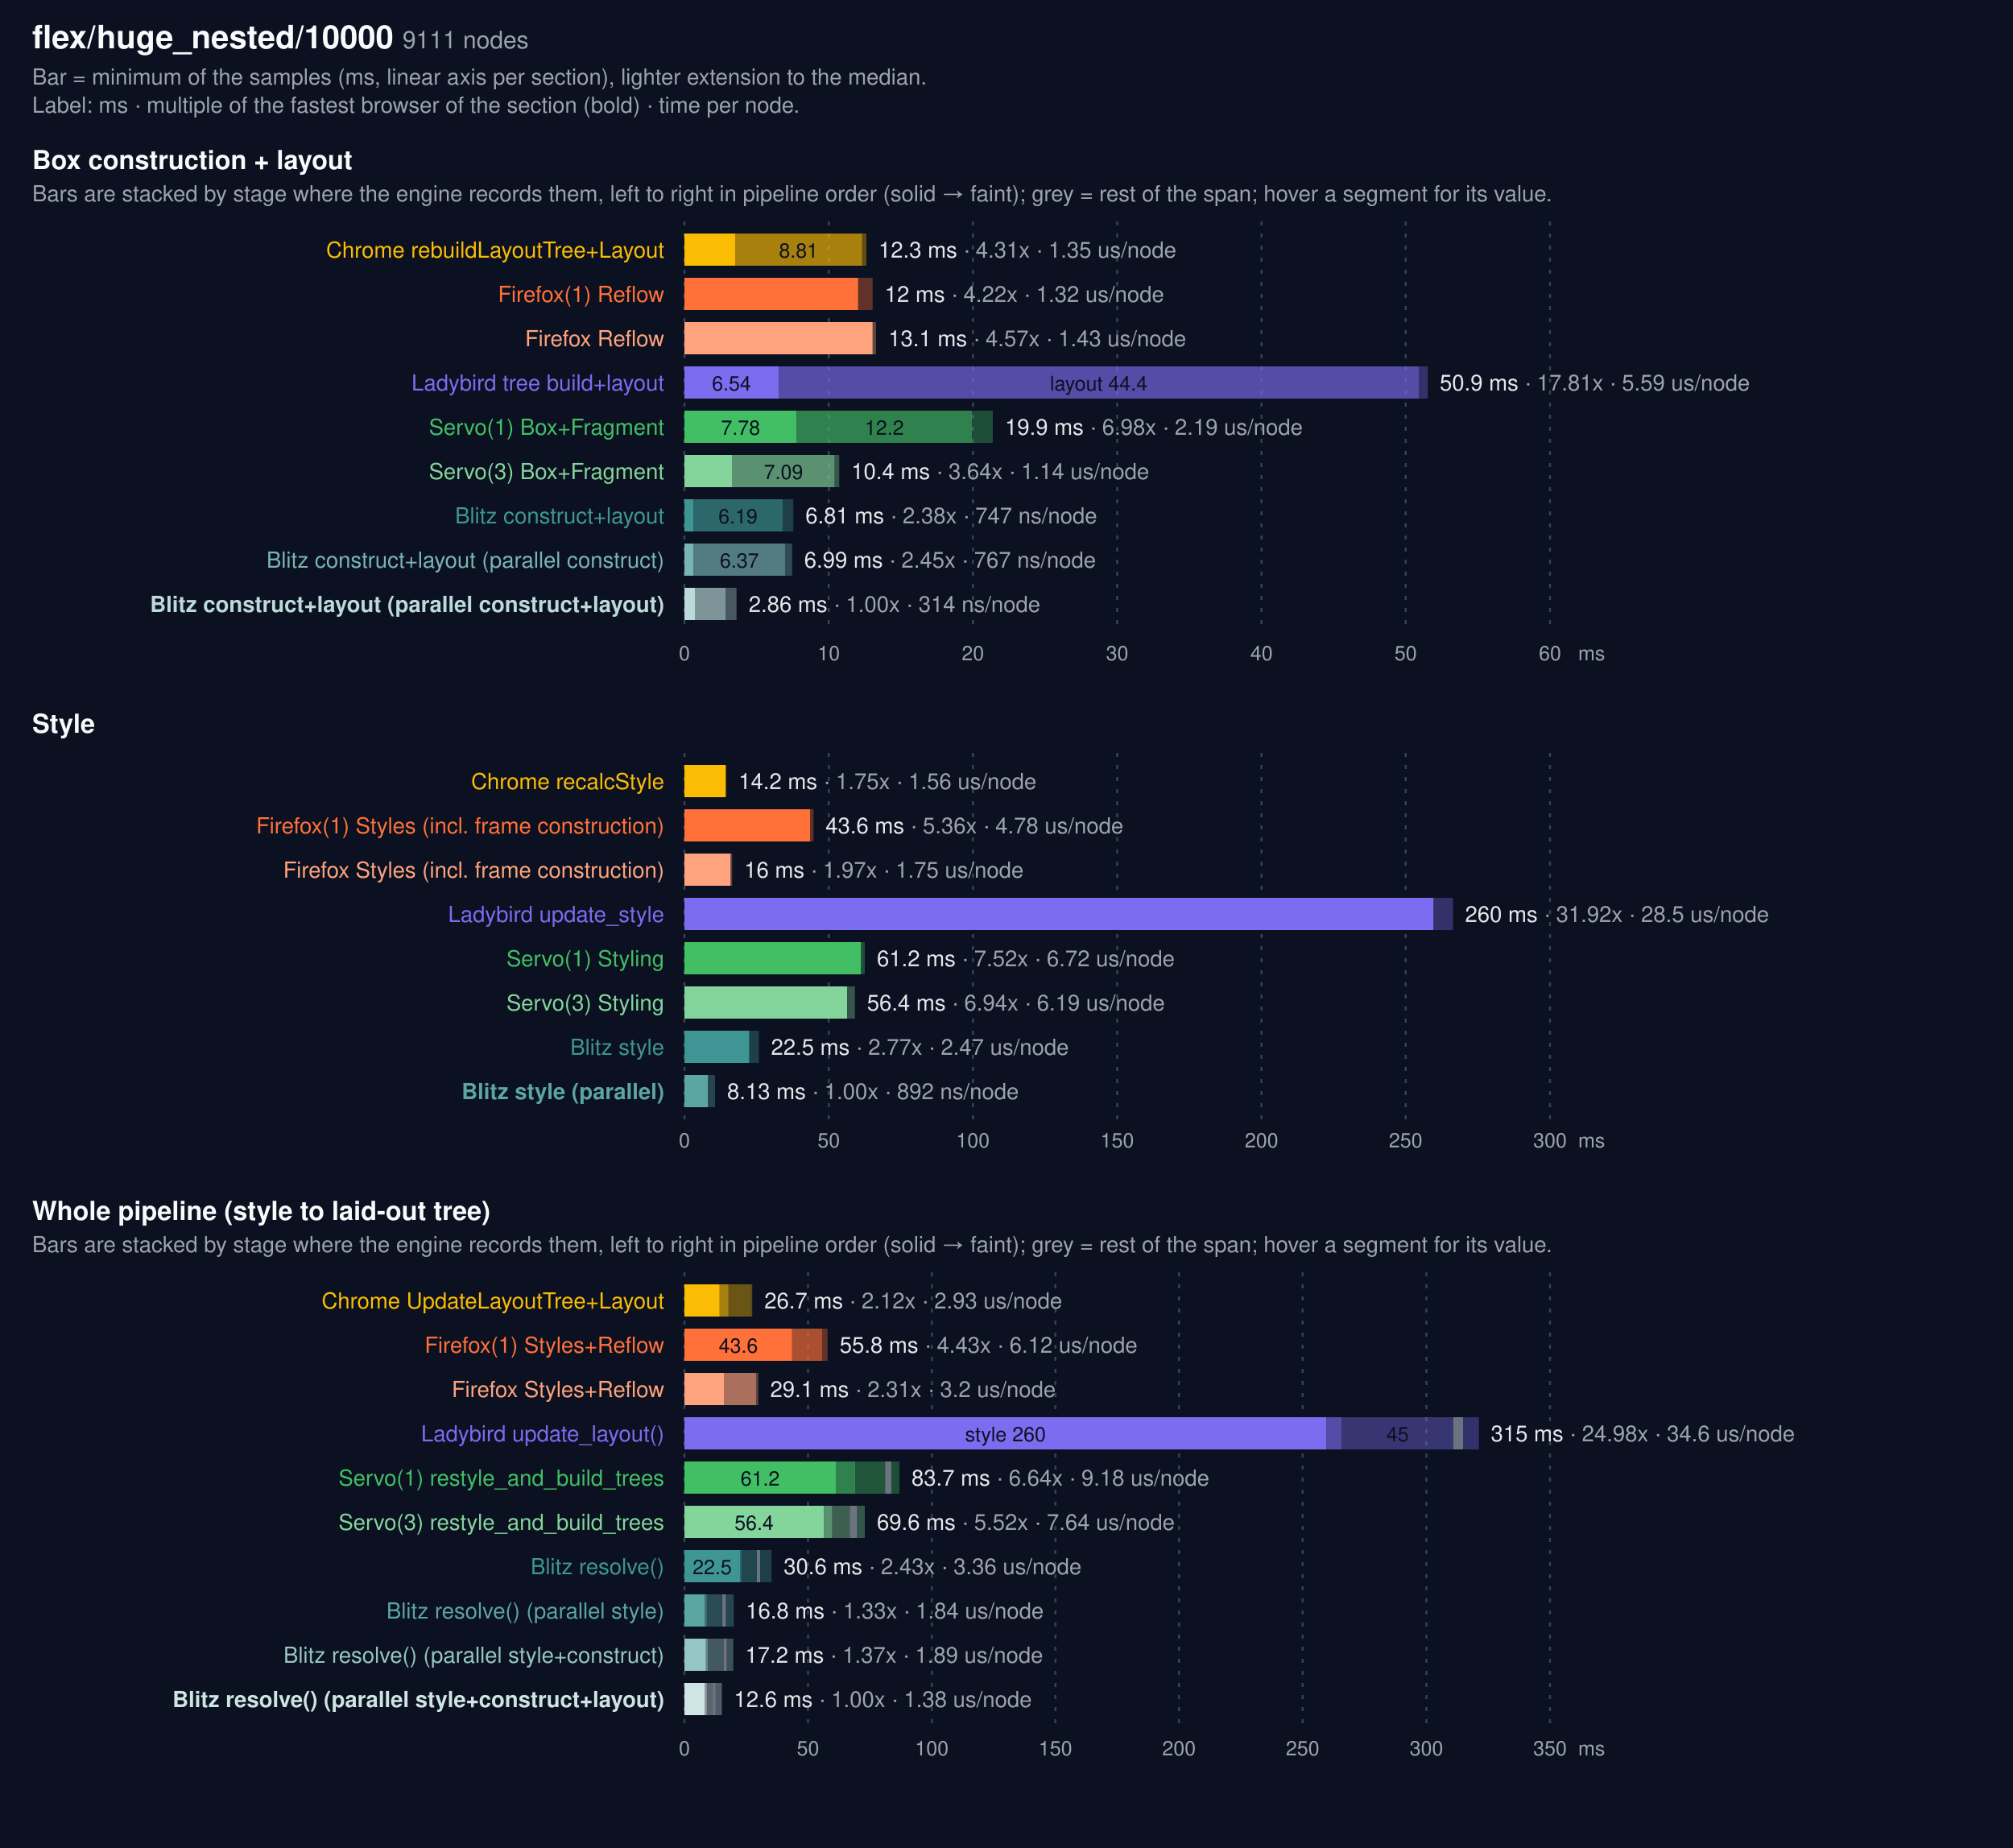
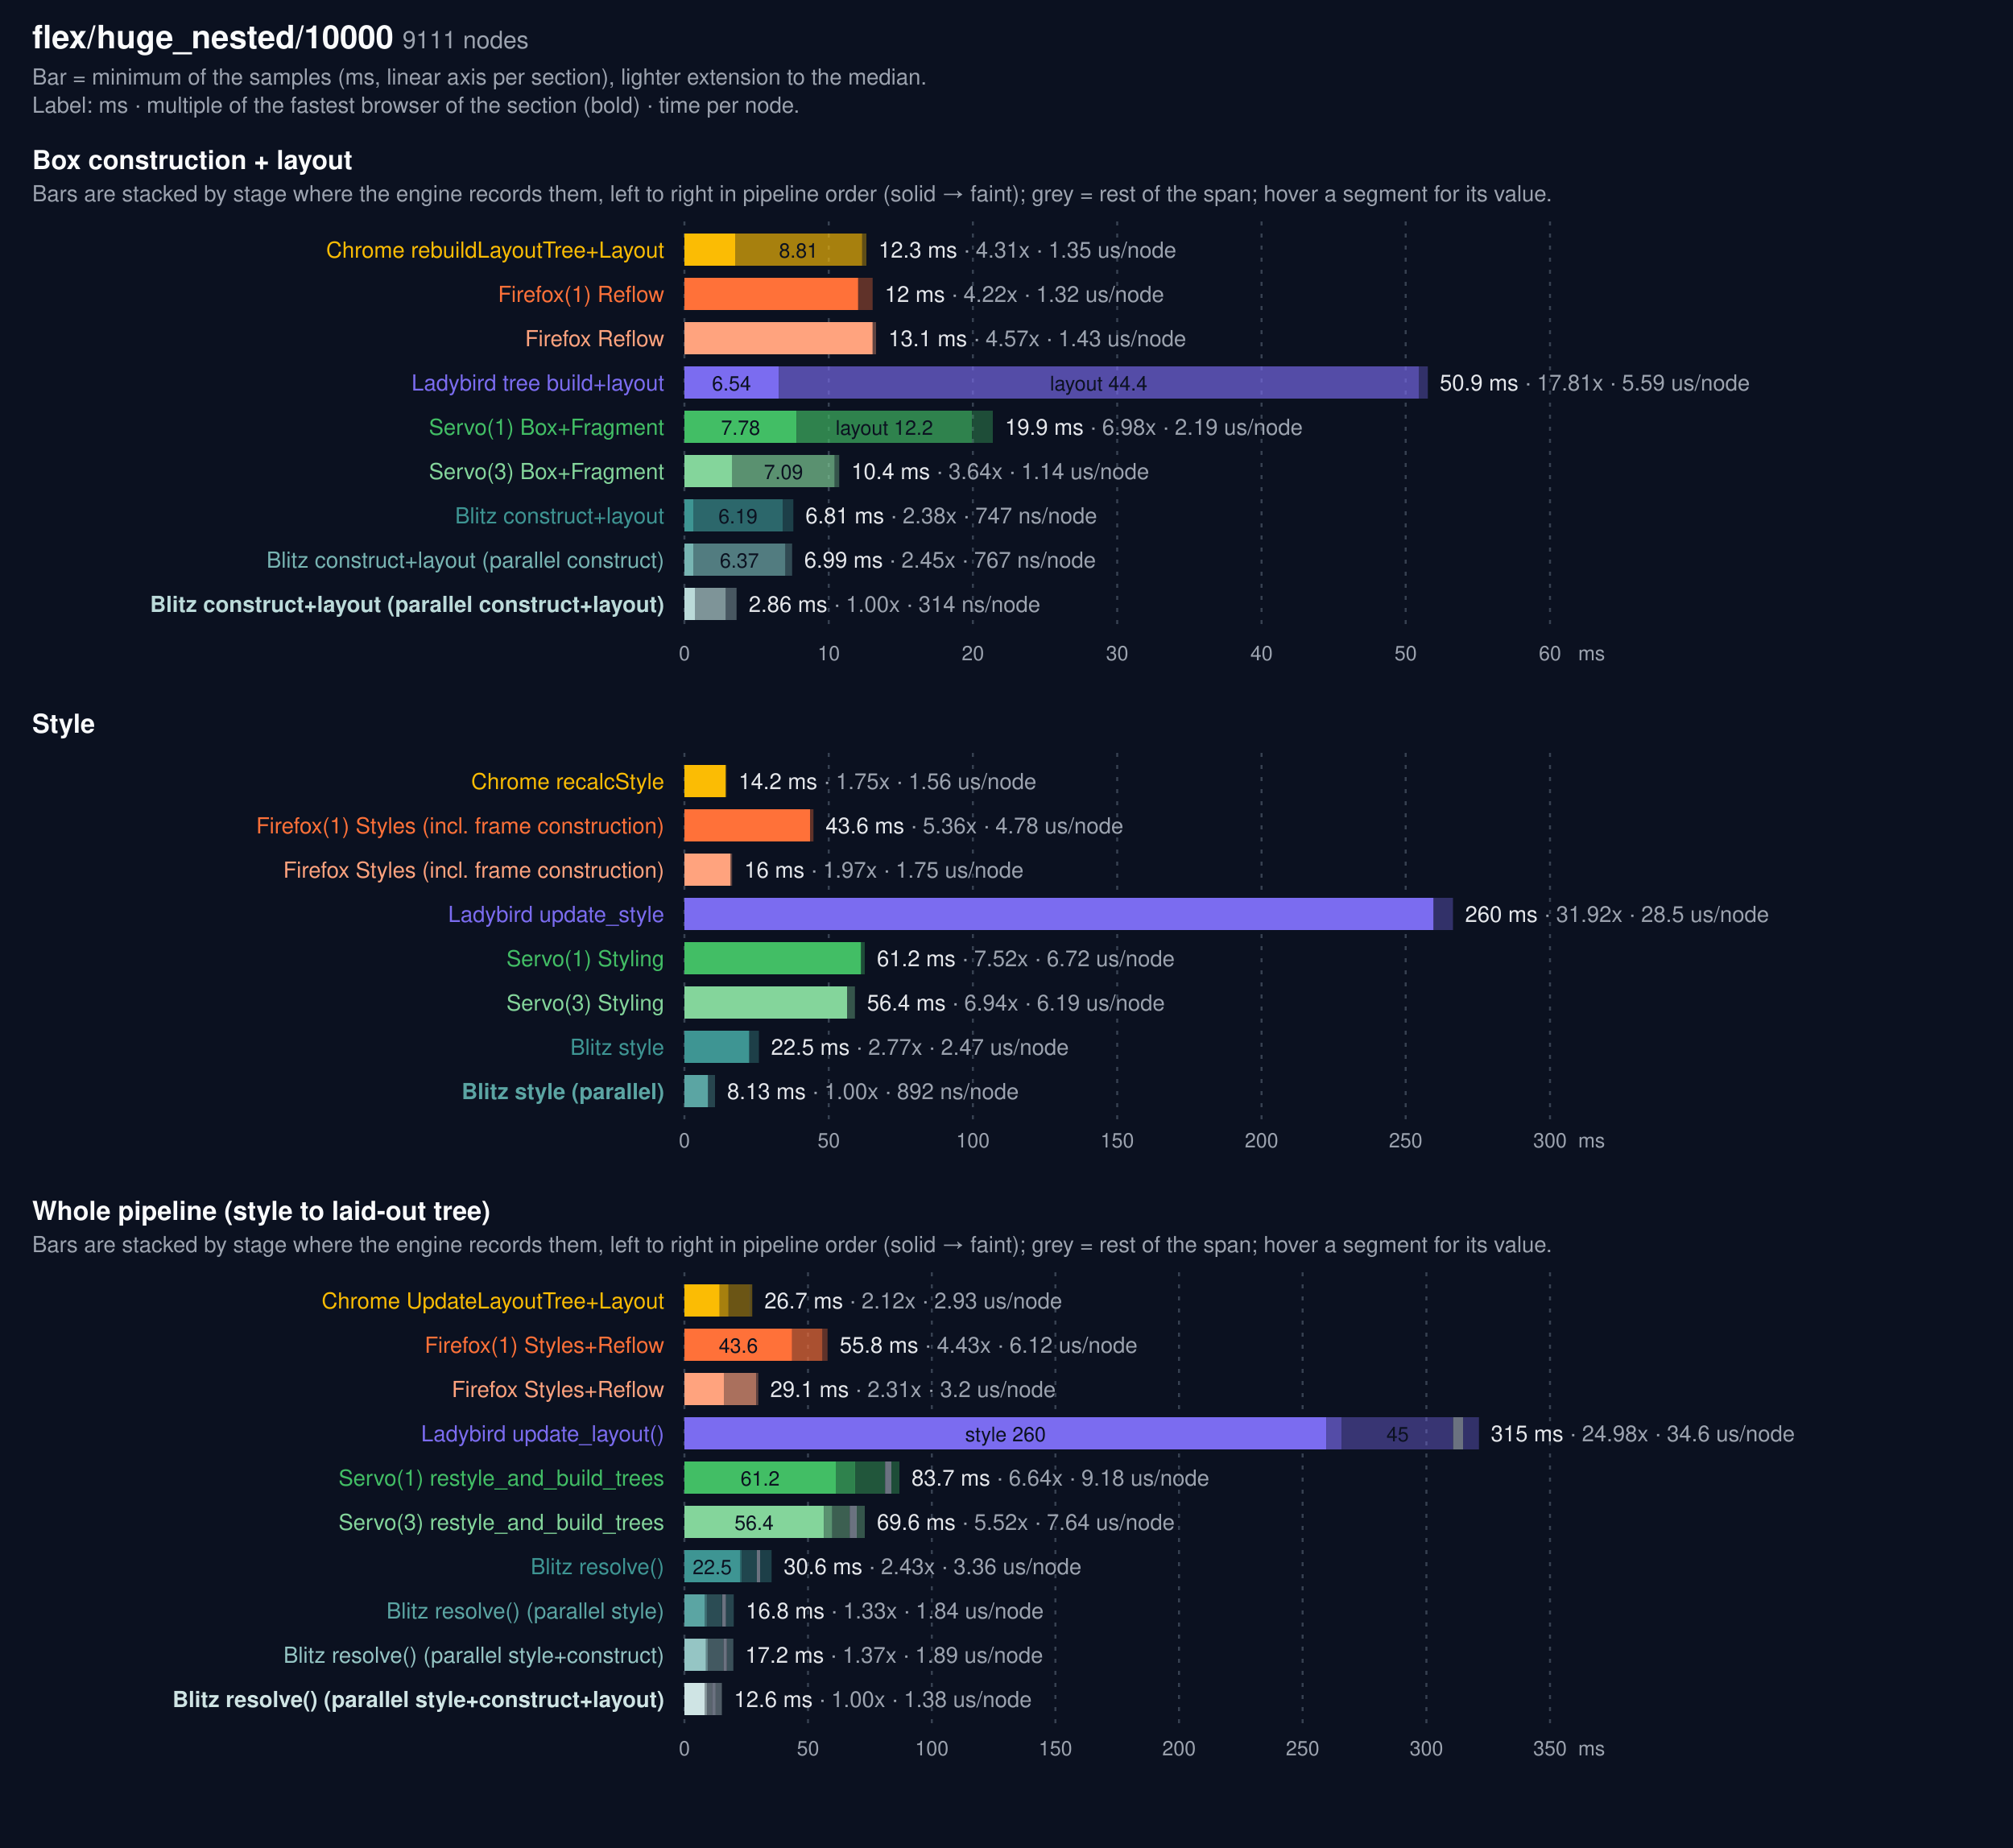
<svg xmlns="http://www.w3.org/2000/svg" width="1000" height="918" viewBox="0 0 1000 918" font-family="system-ui, -apple-system, Segoe UI, Helvetica, Arial, sans-serif">
  <rect width="1000" height="918" fill="#0b1120" />
  <text x="16" y="24" fill="#f9fafb" font-size="16" font-weight="600">flex/huge_nested/10000 <tspan fill="#9ca3af" font-size="12" font-weight="400">9111 nodes</tspan>
  </text>
  <text x="16" y="42" fill="#9ca3af" font-size="11">Bar = minimum of the samples (ms, linear axis per section), lighter extension to the median.</text>
  <text x="16" y="56" fill="#9ca3af" font-size="11">Label: ms · multiple of the fastest browser of the section (bold) · time per node.</text>
  <text x="16" y="84" fill="#f9fafb" font-size="13" font-weight="600">Box construction + layout</text>
  <text x="16" y="100" fill="#9ca3af" font-size="11">Bars are stacked by stage where the engine records them, left to right in pipeline order (solid → faint); grey = rest of the span; hover a segment for its value.</text>
  <line x1="340.0" x2="340.0" y1="110" y2="314" stroke="#374151" stroke-dasharray="2 4" />
  <text x="340.0" y="328" fill="#9ca3af" font-size="10" text-anchor="middle">0</text>
  <line x1="411.7" x2="411.7" y1="110" y2="314" stroke="#374151" stroke-dasharray="2 4" />
  <text x="411.7" y="328" fill="#9ca3af" font-size="10" text-anchor="middle">10</text>
  <line x1="483.3" x2="483.3" y1="110" y2="314" stroke="#374151" stroke-dasharray="2 4" />
  <text x="483.3" y="328" fill="#9ca3af" font-size="10" text-anchor="middle">20</text>
  <line x1="555.0" x2="555.0" y1="110" y2="314" stroke="#374151" stroke-dasharray="2 4" />
  <text x="555.0" y="328" fill="#9ca3af" font-size="10" text-anchor="middle">30</text>
  <line x1="626.7" x2="626.7" y1="110" y2="314" stroke="#374151" stroke-dasharray="2 4" />
  <text x="626.7" y="328" fill="#9ca3af" font-size="10" text-anchor="middle">40</text>
  <line x1="698.3" x2="698.3" y1="110" y2="314" stroke="#374151" stroke-dasharray="2 4" />
  <text x="698.3" y="328" fill="#9ca3af" font-size="10" text-anchor="middle">50</text>
  <line x1="770.0" x2="770.0" y1="110" y2="314" stroke="#374151" stroke-dasharray="2 4" />
  <text x="770.0" y="328" fill="#9ca3af" font-size="10" text-anchor="middle">60</text>
  <text x="784" y="328" fill="#9ca3af" font-size="10">ms</text>
  <text x="330" y="128" fill="#FBBC04" font-size="11" text-anchor="end">Chrome rebuildLayoutTree+Layout</text>
  <rect x="340.0" y="116" width="25.2" height="16" fill="#FBBC04" opacity="1.0" />
  <rect x="365.2" y="116" width="63.1" height="16" fill="#FBBC04" opacity="0.65" />
  <text x="396.7" y="128" fill="#0b1120" font-size="10" text-anchor="middle">8.81</text>
  <rect x="428.3" y="116" width="2.1" height="16" fill="#FBBC04" opacity="0.35" />
  <text x="436.4" y="128" fill="#e5e7eb" font-size="11">12.3 ms <tspan fill="#9ca3af">· 4.31x · 1.35 us/node</tspan>
  </text>
  <text x="330" y="150" fill="#FF7139" font-size="11" text-anchor="end">Firefox(1) Reflow</text>
  <rect x="340" y="138" width="86.3" height="16" fill="#FF7139" />
  <rect x="426.3" y="138" width="7.2" height="16" fill="#FF7139" opacity="0.35" />
  <text x="439.5" y="150" fill="#e5e7eb" font-size="11">12 ms <tspan fill="#9ca3af">· 4.22x · 1.32 us/node</tspan>
  </text>
  <text x="330" y="172" fill="#ffa37e" font-size="11" text-anchor="end">Firefox Reflow</text>
  <rect x="340" y="160" width="93.5" height="16" fill="#ffa37e" />
  <rect x="433.5" y="160" width="1.7" height="16" fill="#ffa37e" opacity="0.35" />
  <text x="441.3" y="172" fill="#e5e7eb" font-size="11">13.1 ms <tspan fill="#9ca3af">· 4.57x · 1.43 us/node</tspan>
  </text>
  <text x="330" y="194" fill="#7B6CF0" font-size="11" text-anchor="end">Ladybird tree build+layout</text>
  <rect x="340.0" y="182" width="46.9" height="16" fill="#7B6CF0" opacity="1.0" />
  <text x="363.4" y="194" fill="#0b1120" font-size="10" text-anchor="middle">6.54</text>
  <rect x="386.9" y="182" width="317.9" height="16" fill="#7B6CF0" opacity="0.65" />
  <text x="545.8" y="194" fill="#0b1120" font-size="10" text-anchor="middle">layout 44.4</text>
  <rect x="704.8" y="182" width="4.5" height="16" fill="#7B6CF0" opacity="0.35" />
  <text x="715.2" y="194" fill="#e5e7eb" font-size="11">50.9 ms <tspan fill="#9ca3af">· 17.81x · 5.59 us/node</tspan>
  </text>
  <text x="330" y="216" fill="#42BE65" font-size="11" text-anchor="end">Servo(1) Box+Fragment</text>
  <rect x="340.0" y="204" width="55.7" height="16" fill="#42BE65" opacity="1.0" />
  <text x="367.9" y="216" fill="#0b1120" font-size="10" text-anchor="middle">7.78</text>
  <rect x="395.7" y="204" width="87.2" height="16" fill="#42BE65" opacity="0.65" />
-   <text x="439.3" y="216" fill="#0b1120" font-size="10" text-anchor="middle">12.2</text>
+   <text x="439.3" y="216" fill="#0b1120" font-size="10" text-anchor="middle">layout 12.2</text>
  <rect x="483.0" y="204" width="10.2" height="16" fill="#42BE65" opacity="0.35" />
  <text x="499.2" y="216" fill="#e5e7eb" font-size="11">19.9 ms <tspan fill="#9ca3af">· 6.98x · 2.19 us/node</tspan>
  </text>
  <text x="330" y="238" fill="#84d59b" font-size="11" text-anchor="end">Servo(3) Box+Fragment</text>
  <rect x="340.0" y="226" width="23.8" height="16" fill="#84d59b" opacity="1.0" />
  <rect x="363.8" y="226" width="50.8" height="16" fill="#84d59b" opacity="0.65" />
  <text x="389.2" y="238" fill="#0b1120" font-size="10" text-anchor="middle">7.09</text>
  <rect x="414.6" y="226" width="2.3" height="16" fill="#84d59b" opacity="0.35" />
  <text x="422.9" y="238" fill="#e5e7eb" font-size="11">10.4 ms <tspan fill="#9ca3af">· 3.64x · 1.14 us/node</tspan>
  </text>
  <text x="330" y="260" fill="#3E9593" font-size="11" text-anchor="end">Blitz construct+layout</text>
  <rect x="340.0" y="248" width="4.4" height="16" fill="#3E9593" opacity="1.0" />
  <rect x="344.4" y="248" width="44.4" height="16" fill="#3E9593" opacity="0.65" />
  <text x="366.6" y="260" fill="#0b1120" font-size="10" text-anchor="middle">6.19</text>
  <rect x="388.8" y="248" width="5.3" height="16" fill="#3E9593" opacity="0.35" />
  <text x="400.1" y="260" fill="#e5e7eb" font-size="11">6.81 ms <tspan fill="#9ca3af">· 2.38x · 747 ns/node</tspan>
  </text>
  <text x="330" y="282" fill="#78b5b3" font-size="11" text-anchor="end">Blitz construct+layout (parallel construct)</text>
  <rect x="340.0" y="270" width="4.4" height="16" fill="#78b5b3" opacity="1.0" />
  <rect x="344.4" y="270" width="45.7" height="16" fill="#78b5b3" opacity="0.65" />
  <text x="367.3" y="282" fill="#0b1120" font-size="10" text-anchor="middle">6.37</text>
  <rect x="390.1" y="270" width="3.4" height="16" fill="#78b5b3" opacity="0.35" />
  <text x="399.5" y="282" fill="#e5e7eb" font-size="11">6.99 ms <tspan fill="#9ca3af">· 2.45x · 767 ns/node</tspan>
  </text>
  <text x="330" y="304" fill="#bbdad9" font-size="11" text-anchor="end" font-weight="700">Blitz construct+layout (parallel construct+layout)</text>
  <rect x="340.0" y="292" width="5.4" height="16" fill="#bbdad9" opacity="1.0" />
  <rect x="345.4" y="292" width="15.1" height="16" fill="#bbdad9" opacity="0.65" />
  <rect x="360.5" y="292" width="5.4" height="16" fill="#bbdad9" opacity="0.35" />
  <text x="371.9" y="304" fill="#e5e7eb" font-size="11">2.86 ms <tspan fill="#9ca3af">· 1.00x · 314 ns/node</tspan>
  </text>
  <text x="16" y="364" fill="#f9fafb" font-size="13" font-weight="600">Style</text>
  <line x1="340.0" x2="340.0" y1="374" y2="556" stroke="#374151" stroke-dasharray="2 4" />
  <text x="340.0" y="570" fill="#9ca3af" font-size="10" text-anchor="middle">0</text>
  <line x1="411.7" x2="411.7" y1="374" y2="556" stroke="#374151" stroke-dasharray="2 4" />
  <text x="411.7" y="570" fill="#9ca3af" font-size="10" text-anchor="middle">50</text>
  <line x1="483.3" x2="483.3" y1="374" y2="556" stroke="#374151" stroke-dasharray="2 4" />
  <text x="483.3" y="570" fill="#9ca3af" font-size="10" text-anchor="middle">100</text>
  <line x1="555.0" x2="555.0" y1="374" y2="556" stroke="#374151" stroke-dasharray="2 4" />
  <text x="555.0" y="570" fill="#9ca3af" font-size="10" text-anchor="middle">150</text>
  <line x1="626.7" x2="626.7" y1="374" y2="556" stroke="#374151" stroke-dasharray="2 4" />
  <text x="626.7" y="570" fill="#9ca3af" font-size="10" text-anchor="middle">200</text>
  <line x1="698.3" x2="698.3" y1="374" y2="556" stroke="#374151" stroke-dasharray="2 4" />
  <text x="698.3" y="570" fill="#9ca3af" font-size="10" text-anchor="middle">250</text>
  <line x1="770.0" x2="770.0" y1="374" y2="556" stroke="#374151" stroke-dasharray="2 4" />
  <text x="770.0" y="570" fill="#9ca3af" font-size="10" text-anchor="middle">300</text>
  <text x="784" y="570" fill="#9ca3af" font-size="10">ms</text>
  <text x="330" y="392" fill="#FBBC04" font-size="11" text-anchor="end">Chrome recalcStyle</text>
  <rect x="340" y="380" width="20.4" height="16" fill="#FBBC04" />
  <rect x="360.4" y="380" width="0.5" height="16" fill="#FBBC04" opacity="0.35" />
  <text x="366.9" y="392" fill="#e5e7eb" font-size="11">14.2 ms <tspan fill="#9ca3af">· 1.75x · 1.56 us/node</tspan>
  </text>
  <text x="330" y="414" fill="#FF7139" font-size="11" text-anchor="end">Firefox(1) Styles (incl. frame construction)</text>
  <rect x="340" y="402" width="62.4" height="16" fill="#FF7139" />
  <rect x="402.4" y="402" width="1.7" height="16" fill="#FF7139" opacity="0.35" />
  <text x="410.1" y="414" fill="#e5e7eb" font-size="11">43.6 ms <tspan fill="#9ca3af">· 5.36x · 4.78 us/node</tspan>
  </text>
  <text x="330" y="436" fill="#ffa37e" font-size="11" text-anchor="end">Firefox Styles (incl. frame construction)</text>
  <rect x="340" y="424" width="22.9" height="16" fill="#ffa37e" />
  <rect x="362.9" y="424" width="0.8" height="16" fill="#ffa37e" opacity="0.35" />
  <text x="369.7" y="436" fill="#e5e7eb" font-size="11">16 ms <tspan fill="#9ca3af">· 1.97x · 1.75 us/node</tspan>
  </text>
  <text x="330" y="458" fill="#7B6CF0" font-size="11" text-anchor="end">Ladybird update_style</text>
  <rect x="340" y="446" width="372.1" height="16" fill="#7B6CF0" />
  <rect x="712.1" y="446" width="9.7" height="16" fill="#7B6CF0" opacity="0.35" />
  <text x="727.8" y="458" fill="#e5e7eb" font-size="11">260 ms <tspan fill="#9ca3af">· 31.92x · 28.5 us/node</tspan>
  </text>
  <text x="330" y="480" fill="#42BE65" font-size="11" text-anchor="end">Servo(1) Styling</text>
  <rect x="340" y="468" width="87.7" height="16" fill="#42BE65" />
  <rect x="427.7" y="468" width="1.9" height="16" fill="#42BE65" opacity="0.35" />
  <text x="435.6" y="480" fill="#e5e7eb" font-size="11">61.2 ms <tspan fill="#9ca3af">· 7.52x · 6.72 us/node</tspan>
  </text>
  <text x="330" y="502" fill="#84d59b" font-size="11" text-anchor="end">Servo(3) Styling</text>
  <rect x="340" y="490" width="80.8" height="16" fill="#84d59b" />
  <rect x="420.8" y="490" width="3.9" height="16" fill="#84d59b" opacity="0.35" />
  <text x="430.7" y="502" fill="#e5e7eb" font-size="11">56.4 ms <tspan fill="#9ca3af">· 6.94x · 6.19 us/node</tspan>
  </text>
  <text x="330" y="524" fill="#3E9593" font-size="11" text-anchor="end">Blitz style</text>
  <rect x="340" y="512" width="32.2" height="16" fill="#3E9593" />
  <rect x="372.2" y="512" width="4.8" height="16" fill="#3E9593" opacity="0.35" />
  <text x="383.0" y="524" fill="#e5e7eb" font-size="11">22.5 ms <tspan fill="#9ca3af">· 2.77x · 2.47 us/node</tspan>
  </text>
  <text x="330" y="546" fill="#5ba5a3" font-size="11" text-anchor="end" font-weight="700">Blitz style (parallel)</text>
  <rect x="340" y="534" width="11.7" height="16" fill="#5ba5a3" />
  <rect x="351.7" y="534" width="3.5" height="16" fill="#5ba5a3" opacity="0.35" />
  <text x="361.2" y="546" fill="#e5e7eb" font-size="11">8.13 ms <tspan fill="#9ca3af">· 1.00x · 892 ns/node</tspan>
  </text>
  <text x="16" y="606" fill="#f9fafb" font-size="13" font-weight="600">Whole pipeline (style to laid-out tree)</text>
  <text x="16" y="622" fill="#9ca3af" font-size="11">Bars are stacked by stage where the engine records them, left to right in pipeline order (solid → faint); grey = rest of the span; hover a segment for its value.</text>
  <line x1="340.0" x2="340.0" y1="632" y2="858" stroke="#374151" stroke-dasharray="2 4" />
  <text x="340.0" y="872" fill="#9ca3af" font-size="10" text-anchor="middle">0</text>
  <line x1="401.4" x2="401.4" y1="632" y2="858" stroke="#374151" stroke-dasharray="2 4" />
  <text x="401.4" y="872" fill="#9ca3af" font-size="10" text-anchor="middle">50</text>
  <line x1="462.9" x2="462.9" y1="632" y2="858" stroke="#374151" stroke-dasharray="2 4" />
  <text x="462.9" y="872" fill="#9ca3af" font-size="10" text-anchor="middle">100</text>
  <line x1="524.3" x2="524.3" y1="632" y2="858" stroke="#374151" stroke-dasharray="2 4" />
  <text x="524.3" y="872" fill="#9ca3af" font-size="10" text-anchor="middle">150</text>
  <line x1="585.7" x2="585.7" y1="632" y2="858" stroke="#374151" stroke-dasharray="2 4" />
  <text x="585.7" y="872" fill="#9ca3af" font-size="10" text-anchor="middle">200</text>
  <line x1="647.1" x2="647.1" y1="632" y2="858" stroke="#374151" stroke-dasharray="2 4" />
  <text x="647.1" y="872" fill="#9ca3af" font-size="10" text-anchor="middle">250</text>
  <line x1="708.6" x2="708.6" y1="632" y2="858" stroke="#374151" stroke-dasharray="2 4" />
  <text x="708.6" y="872" fill="#9ca3af" font-size="10" text-anchor="middle">300</text>
  <line x1="770.0" x2="770.0" y1="632" y2="858" stroke="#374151" stroke-dasharray="2 4" />
  <text x="770.0" y="872" fill="#9ca3af" font-size="10" text-anchor="middle">350</text>
  <text x="784" y="872" fill="#9ca3af" font-size="10">ms</text>
  <text x="330" y="650" fill="#FBBC04" font-size="11" text-anchor="end">Chrome UpdateLayoutTree+Layout</text>
  <rect x="340.0" y="638" width="17.5" height="16" fill="#FBBC04" opacity="1.0" />
  <rect x="357.5" y="638" width="4.4" height="16" fill="#FBBC04" opacity="0.65" />
  <rect x="361.9" y="638" width="10.8" height="16" fill="#FBBC04" opacity="0.4" />
  <rect x="372.7" y="638" width="0.1" height="16" fill="#6b7280" opacity="1.0" />
  <rect x="372.8" y="638" width="0.9" height="16" fill="#FBBC04" opacity="0.35" />
  <text x="379.7" y="650" fill="#e5e7eb" font-size="11">26.7 ms <tspan fill="#9ca3af">· 2.12x · 2.93 us/node</tspan>
  </text>
  <text x="330" y="672" fill="#FF7139" font-size="11" text-anchor="end">Firefox(1) Styles+Reflow</text>
  <rect x="340.0" y="660" width="53.5" height="16" fill="#FF7139" opacity="1.0" />
  <text x="366.8" y="672" fill="#0b1120" font-size="10" text-anchor="middle">43.6</text>
  <rect x="393.5" y="660" width="15.0" height="16" fill="#FF7139" opacity="0.65" />
  <rect x="408.5" y="660" width="2.6" height="16" fill="#FF7139" opacity="0.35" />
  <text x="417.1" y="672" fill="#e5e7eb" font-size="11">55.8 ms <tspan fill="#9ca3af">· 4.43x · 6.12 us/node</tspan>
  </text>
  <text x="330" y="694" fill="#ffa37e" font-size="11" text-anchor="end">Firefox Styles+Reflow</text>
  <rect x="340.0" y="682" width="19.6" height="16" fill="#ffa37e" opacity="1.0" />
  <rect x="359.6" y="682" width="16.1" height="16" fill="#ffa37e" opacity="0.65" />
  <rect x="375.8" y="682" width="0.9" height="16" fill="#ffa37e" opacity="0.35" />
  <text x="382.6" y="694" fill="#e5e7eb" font-size="11">29.1 ms <tspan fill="#9ca3af">· 2.31x · 3.2 us/node</tspan>
  </text>
  <text x="330" y="716" fill="#7B6CF0" font-size="11" text-anchor="end">Ladybird update_layout()</text>
  <rect x="340.0" y="704" width="318.9" height="16" fill="#7B6CF0" opacity="1.0" />
  <text x="499.5" y="716" fill="#0b1120" font-size="10" text-anchor="middle">style 260</text>
  <rect x="658.9" y="704" width="7.7" height="16" fill="#7B6CF0" opacity="0.65" />
  <rect x="666.7" y="704" width="55.2" height="16" fill="#7B6CF0" opacity="0.4" />
  <text x="694.3" y="716" fill="#0b1120" font-size="10" text-anchor="middle">45</text>
  <rect x="721.9" y="704" width="4.9" height="16" fill="#6b7280" opacity="1.0" />
  <rect x="726.8" y="704" width="7.9" height="16" fill="#7B6CF0" opacity="0.35" />
  <text x="740.6" y="716" fill="#e5e7eb" font-size="11">315 ms <tspan fill="#9ca3af">· 24.98x · 34.6 us/node</tspan>
  </text>
  <text x="330" y="738" fill="#42BE65" font-size="11" text-anchor="end">Servo(1) restyle_and_build_trees</text>
  <rect x="340.0" y="726" width="75.2" height="16" fill="#42BE65" opacity="1.0" />
  <text x="377.6" y="738" fill="#0b1120" font-size="10" text-anchor="middle">61.2</text>
  <rect x="415.2" y="726" width="9.6" height="16" fill="#42BE65" opacity="0.65" />
  <rect x="424.7" y="726" width="15.0" height="16" fill="#42BE65" opacity="0.4" />
  <rect x="439.7" y="726" width="3.1" height="16" fill="#6b7280" opacity="1.0" />
  <rect x="442.8" y="726" width="4.0" height="16" fill="#42BE65" opacity="0.35" />
  <text x="452.8" y="738" fill="#e5e7eb" font-size="11">83.7 ms <tspan fill="#9ca3af">· 6.64x · 9.18 us/node</tspan>
  </text>
  <text x="330" y="760" fill="#84d59b" font-size="11" text-anchor="end">Servo(3) restyle_and_build_trees</text>
  <rect x="340.0" y="748" width="69.3" height="16" fill="#84d59b" opacity="1.0" />
  <text x="374.6" y="760" fill="#0b1120" font-size="10" text-anchor="middle">56.4</text>
  <rect x="409.3" y="748" width="4.1" height="16" fill="#84d59b" opacity="0.65" />
  <rect x="413.4" y="748" width="8.7" height="16" fill="#84d59b" opacity="0.4" />
  <rect x="422.1" y="748" width="3.5" height="16" fill="#6b7280" opacity="1.0" />
  <rect x="425.5" y="748" width="4.1" height="16" fill="#84d59b" opacity="0.35" />
  <text x="435.6" y="760" fill="#e5e7eb" font-size="11">69.6 ms <tspan fill="#9ca3af">· 5.52x · 7.64 us/node</tspan>
  </text>
  <text x="330" y="782" fill="#3E9593" font-size="11" text-anchor="end">Blitz resolve()</text>
  <rect x="340.0" y="770" width="27.6" height="16" fill="#3E9593" opacity="1.0" />
  <text x="353.8" y="782" fill="#0b1120" font-size="10" text-anchor="middle">22.5</text>
  <rect x="367.6" y="770" width="0.8" height="16" fill="#3E9593" opacity="0.65" />
  <rect x="368.4" y="770" width="7.6" height="16" fill="#3E9593" opacity="0.4" />
  <rect x="376.0" y="770" width="1.6" height="16" fill="#6b7280" opacity="1.0" />
  <rect x="377.6" y="770" width="5.7" height="16" fill="#3E9593" opacity="0.35" />
  <text x="389.3" y="782" fill="#e5e7eb" font-size="11">30.6 ms <tspan fill="#9ca3af">· 2.43x · 3.36 us/node</tspan>
  </text>
  <text x="330" y="804" fill="#5ba5a3" font-size="11" text-anchor="end">Blitz resolve() (parallel style)</text>
  <rect x="340.0" y="792" width="10.0" height="16" fill="#5ba5a3" opacity="1.0" />
  <rect x="350.0" y="792" width="1.1" height="16" fill="#5ba5a3" opacity="0.65" />
  <rect x="351.0" y="792" width="7.7" height="16" fill="#5ba5a3" opacity="0.4" />
  <rect x="358.8" y="792" width="1.8" height="16" fill="#6b7280" opacity="1.0" />
  <rect x="360.6" y="792" width="3.9" height="16" fill="#5ba5a3" opacity="0.35" />
  <text x="370.5" y="804" fill="#e5e7eb" font-size="11">16.8 ms <tspan fill="#9ca3af">· 1.33x · 1.84 us/node</tspan>
  </text>
  <text x="330" y="826" fill="#95c5c4" font-size="11" text-anchor="end">Blitz resolve() (parallel style+construct)</text>
  <rect x="340.0" y="814" width="10.7" height="16" fill="#95c5c4" opacity="1.0" />
  <rect x="350.7" y="814" width="0.9" height="16" fill="#95c5c4" opacity="0.65" />
  <rect x="351.6" y="814" width="7.8" height="16" fill="#95c5c4" opacity="0.4" />
  <rect x="359.4" y="814" width="1.7" height="16" fill="#6b7280" opacity="1.0" />
  <rect x="361.2" y="814" width="3.1" height="16" fill="#95c5c4" opacity="0.35" />
  <text x="370.2" y="826" fill="#e5e7eb" font-size="11">17.2 ms <tspan fill="#9ca3af">· 1.37x · 1.89 us/node</tspan>
  </text>
  <text x="330" y="848" fill="#cfe4e4" font-size="11" text-anchor="end" font-weight="700">Blitz resolve() (parallel style+construct+layout)</text>
  <rect x="340.0" y="836" width="10.0" height="16" fill="#cfe4e4" opacity="1.0" />
  <rect x="350.0" y="836" width="1.1" height="16" fill="#cfe4e4" opacity="0.65" />
  <rect x="351.0" y="836" width="2.7" height="16" fill="#cfe4e4" opacity="0.4" />
  <rect x="353.7" y="836" width="1.8" height="16" fill="#6b7280" opacity="1.0" />
  <rect x="355.5" y="836" width="3.1" height="16" fill="#cfe4e4" opacity="0.35" />
  <text x="364.6" y="848" fill="#e5e7eb" font-size="11">12.6 ms <tspan fill="#9ca3af">· 1.00x · 1.38 us/node</tspan>
  </text>
</svg>
